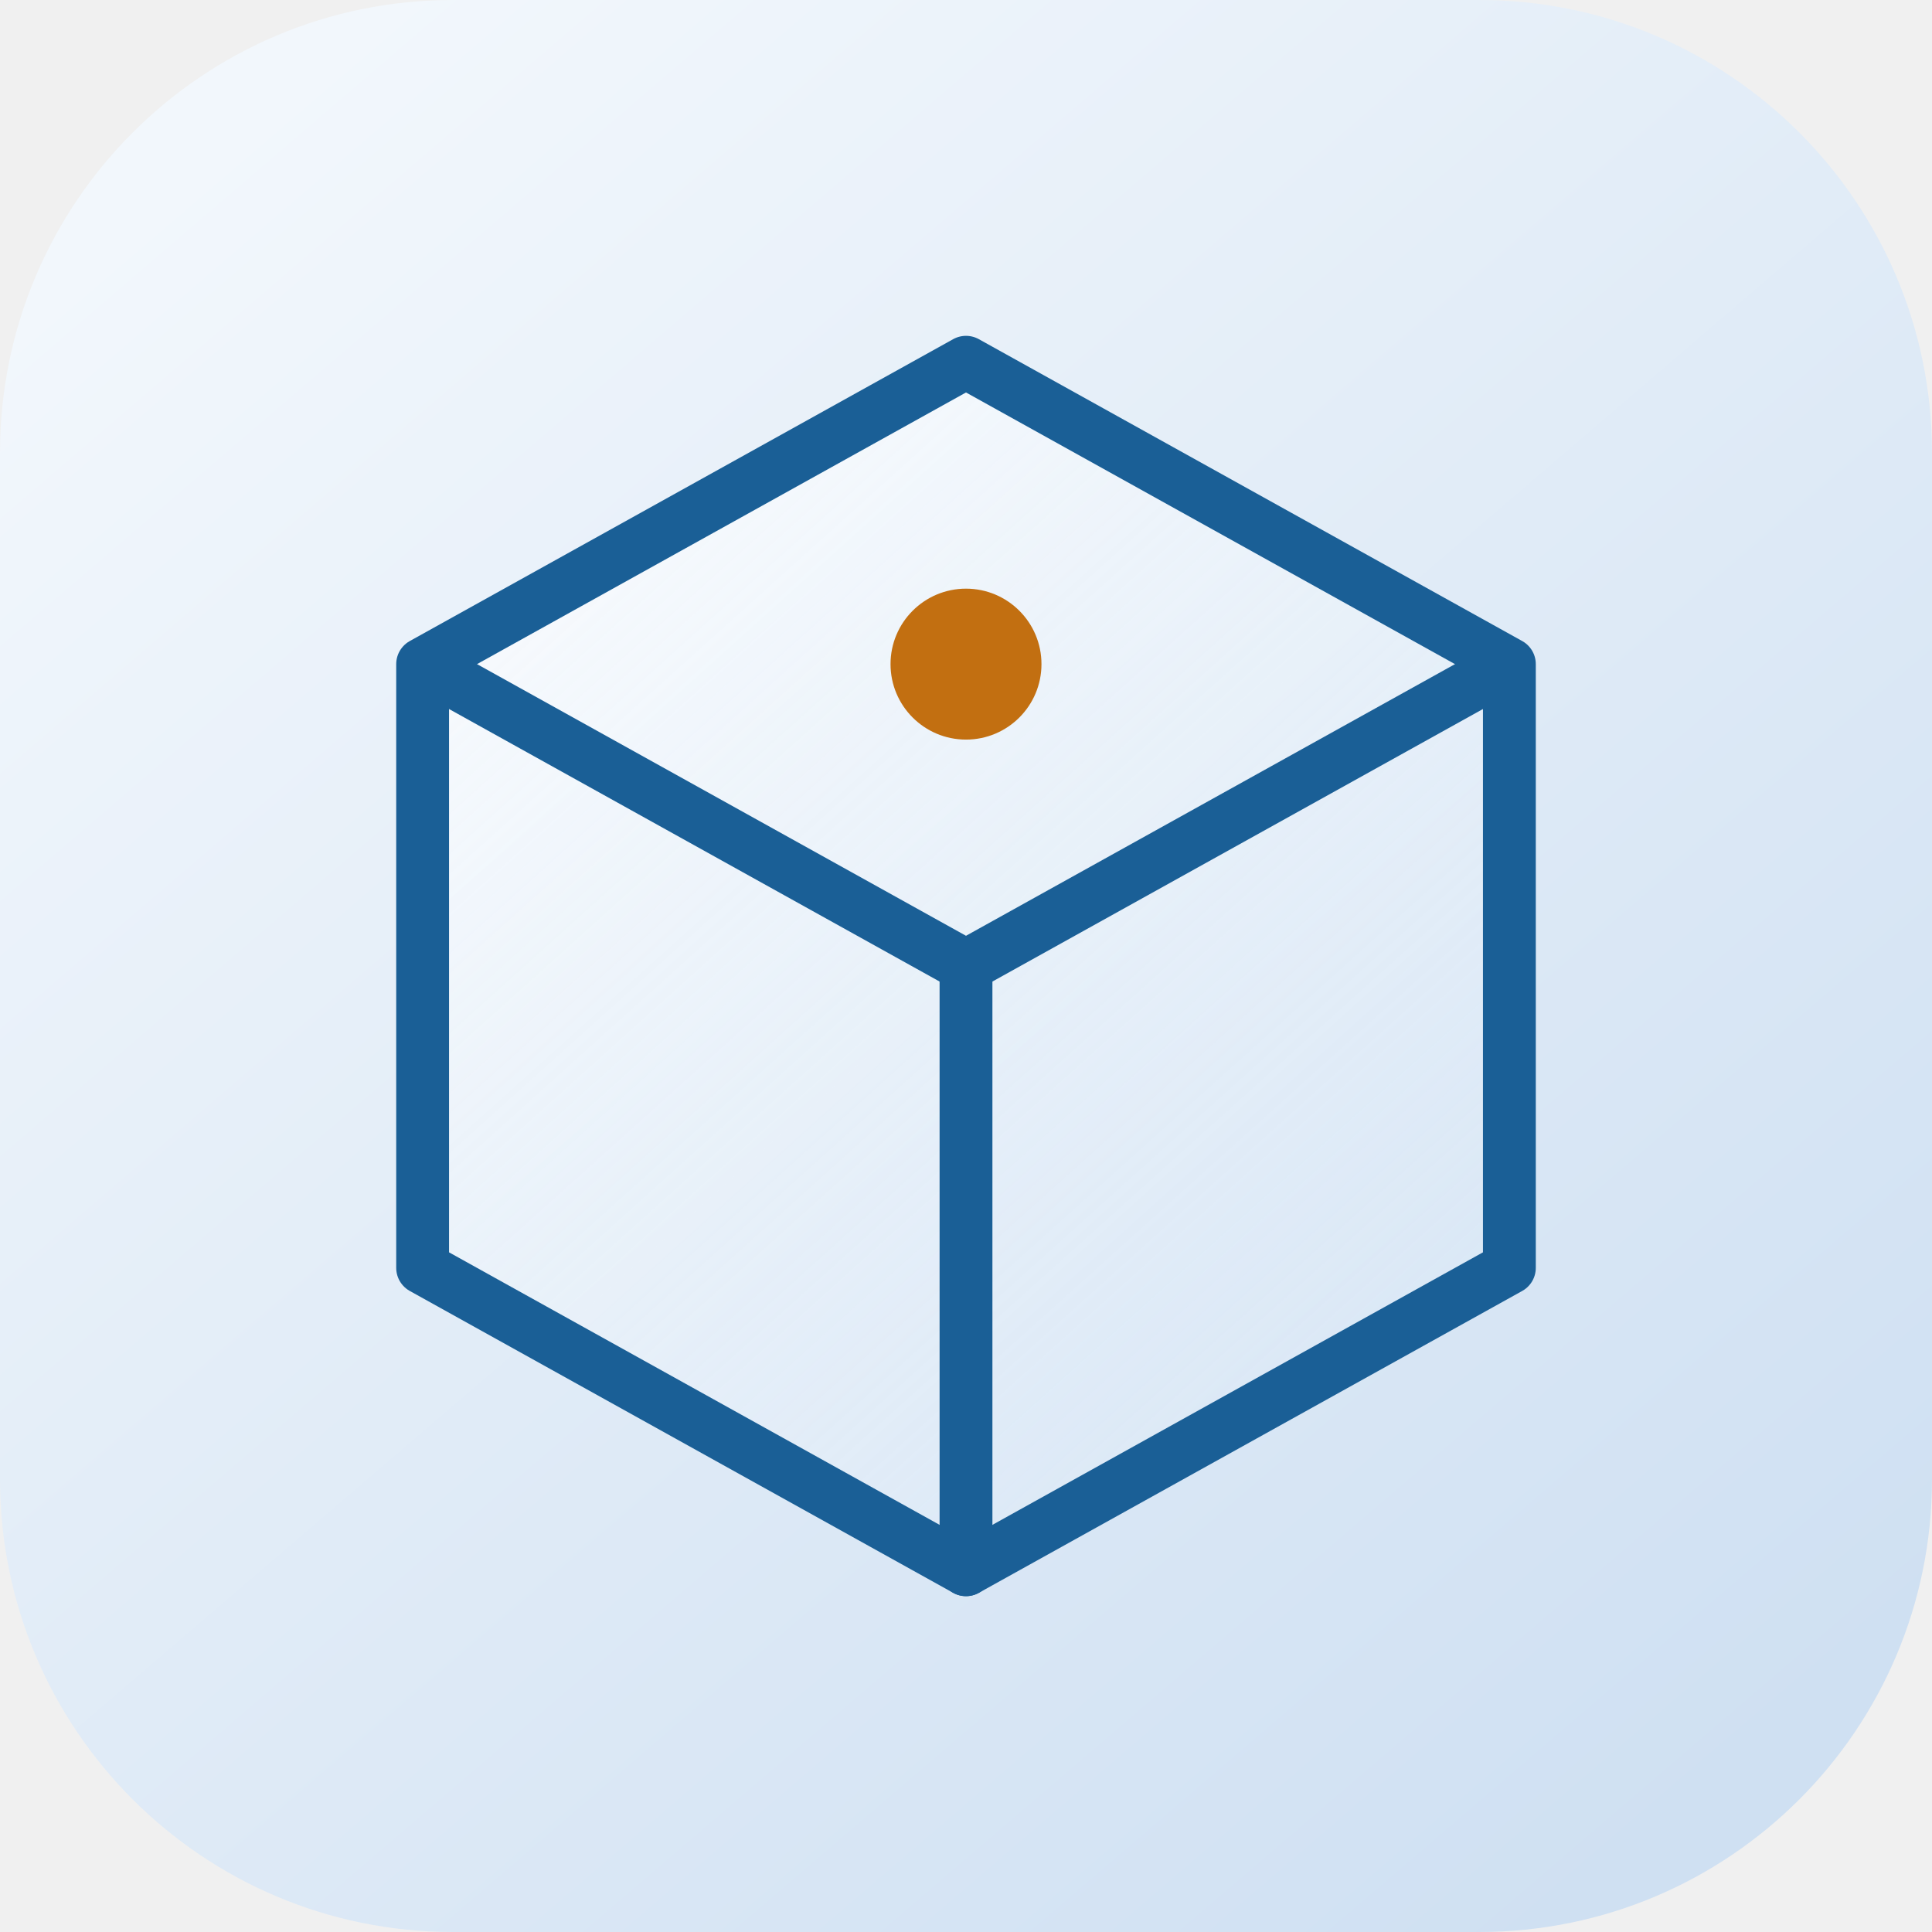
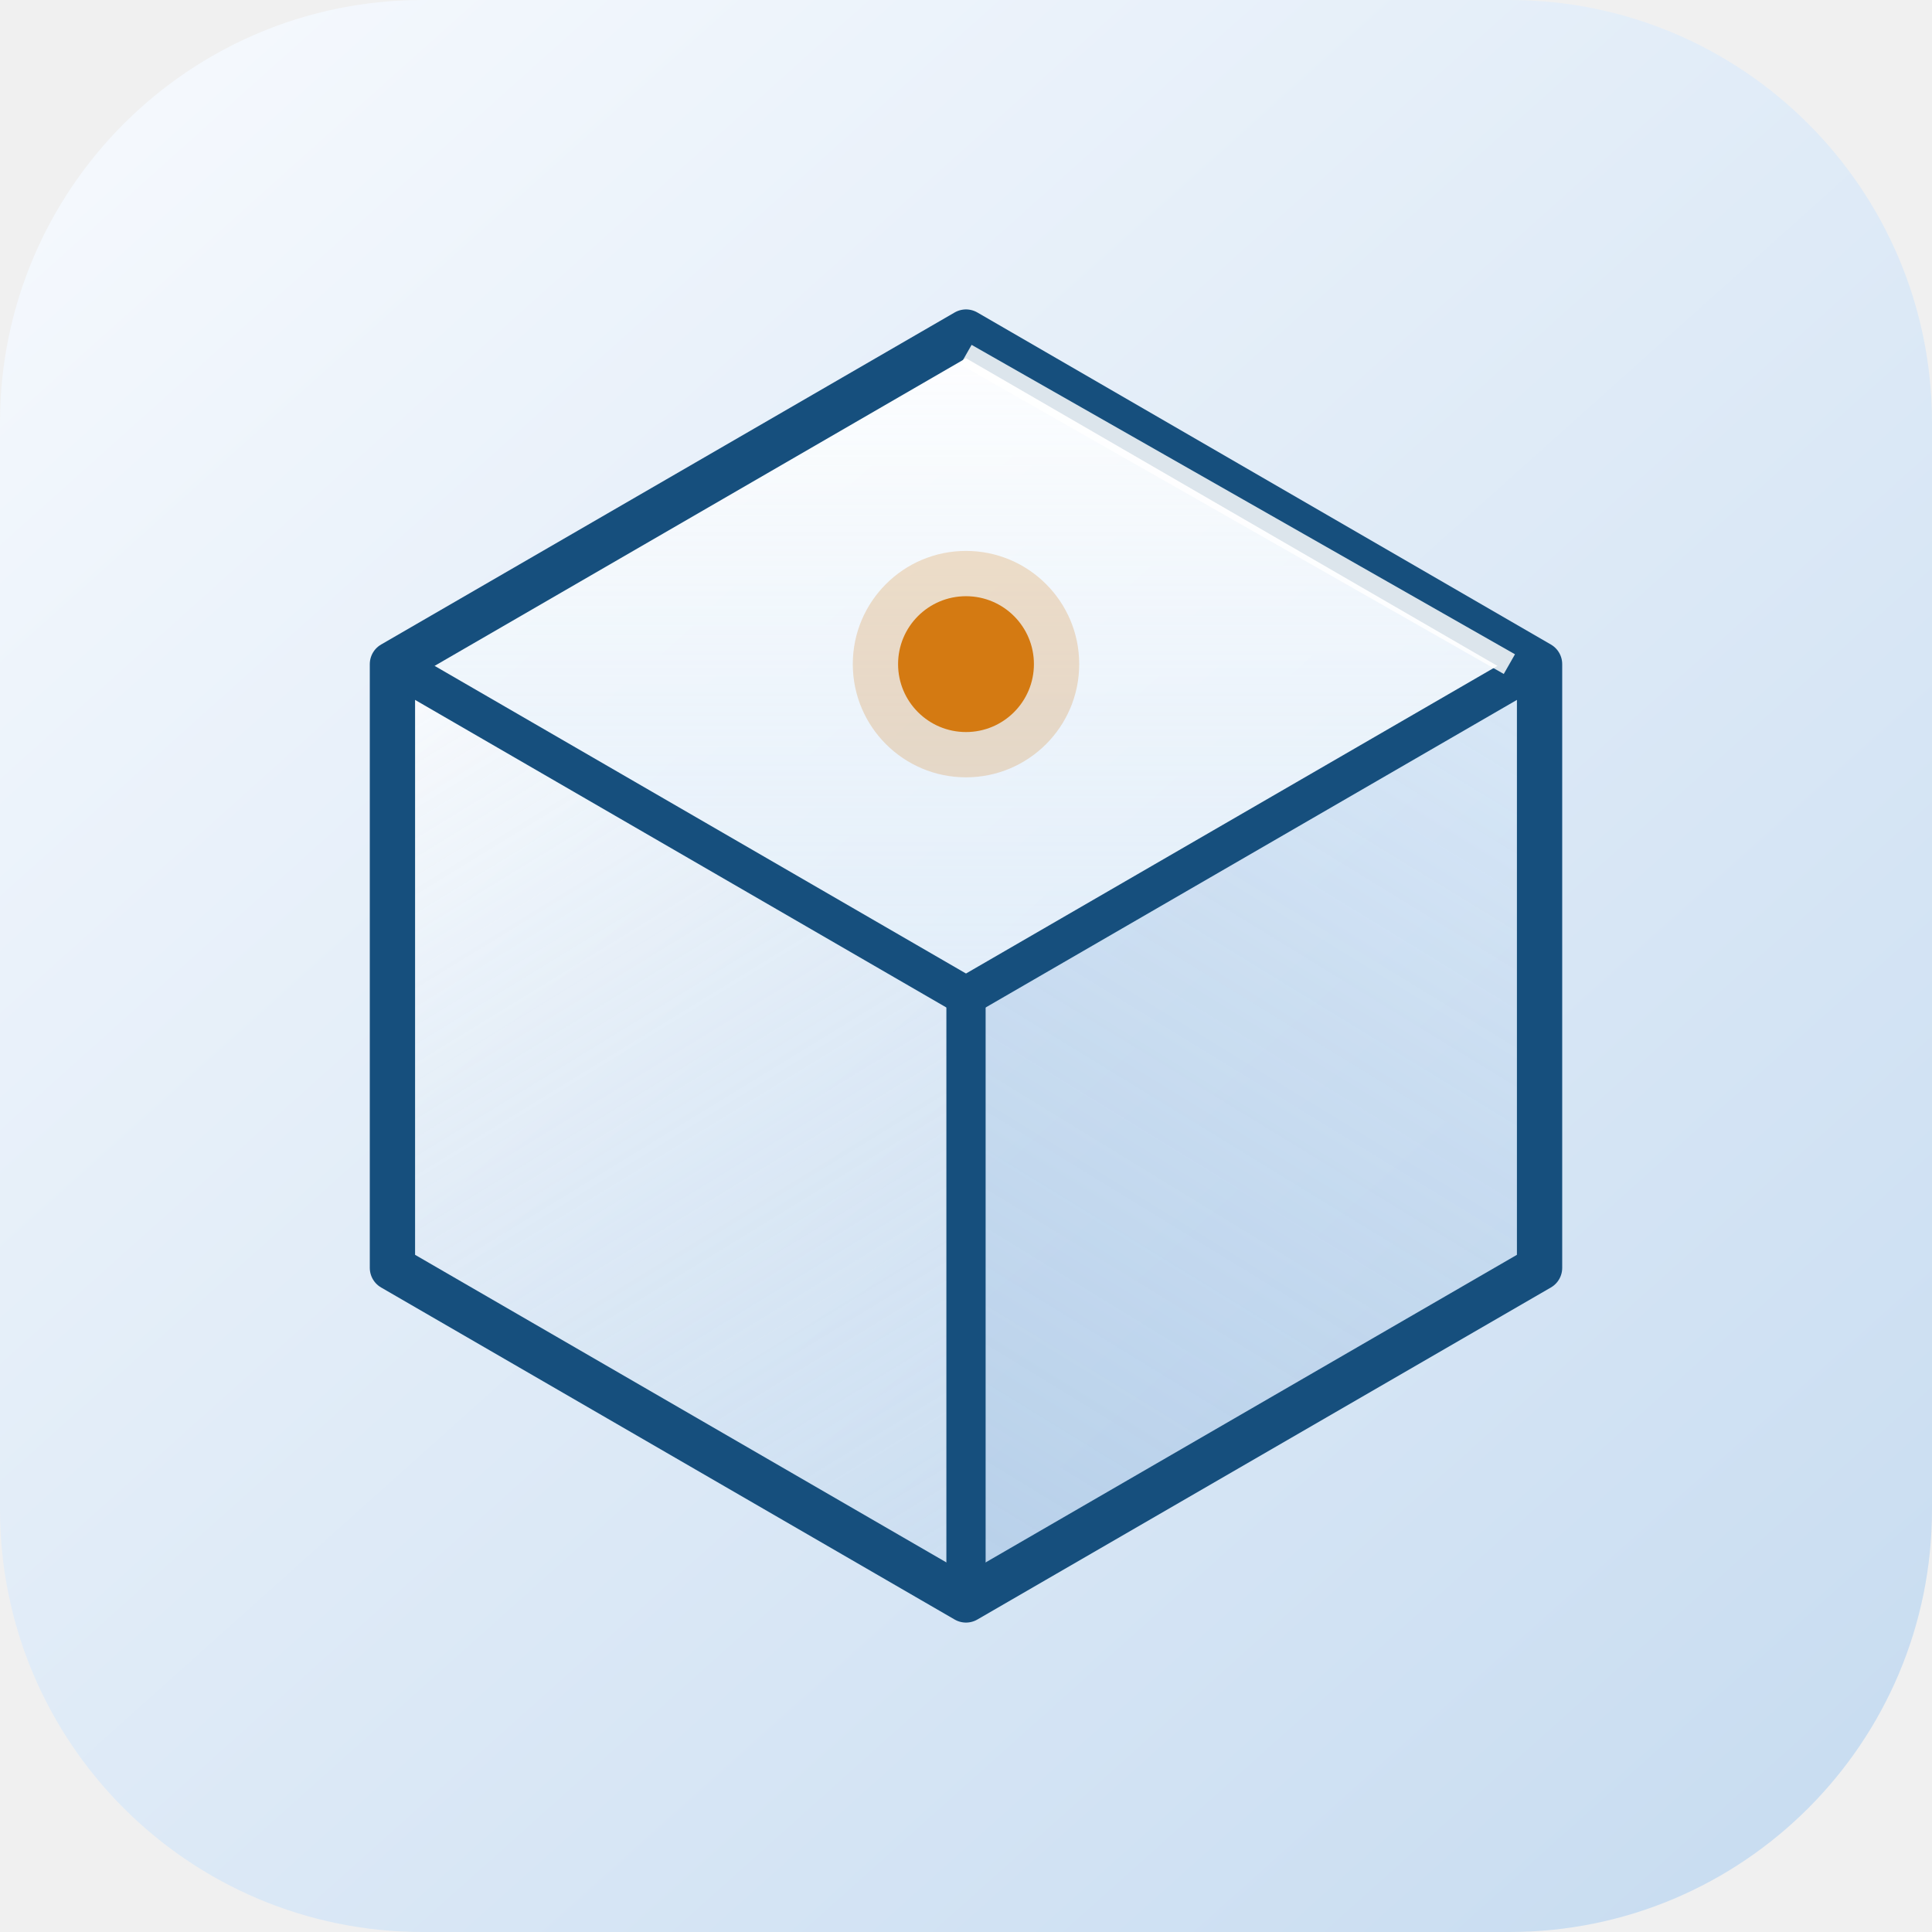
<svg xmlns="http://www.w3.org/2000/svg" viewBox="0 0 128 128" fill="none">
  <defs>
-     <linearGradient id="bg" x1="16" y1="8" x2="112" y2="120" gradientUnits="userSpaceOnUse">
-       <stop offset="0%" stop-color="#f2f7fc" />
-       <stop offset="100%" stop-color="#cfe0f2" />
+     <linearGradient id="bg" x1="12" y1="6" x2="116" y2="122" gradientUnits="userSpaceOnUse">
+       <stop offset="0%" stop-color="#f4f8fd" />
+       <stop offset="100%" stop-color="#c9ddf1" />
    </linearGradient>
-     <linearGradient id="glass" x1="28" y1="24" x2="100" y2="104" gradientUnits="userSpaceOnUse">
-       <stop offset="0%" stop-color="#ffffff" stop-opacity="0.88" />
-       <stop offset="100%" stop-color="#d8e7f6" stop-opacity="0.45" />
+     <linearGradient id="topFace" x1="64" y1="22" x2="64" y2="66" gradientUnits="userSpaceOnUse">
+       <stop offset="0%" stop-color="#ffffff" stop-opacity="0.96" />
+       <stop offset="100%" stop-color="#e3effa" stop-opacity="0.7" />
+     </linearGradient>
+     <linearGradient id="leftFace" x1="26" y1="44" x2="64" y2="106" gradientUnits="userSpaceOnUse">
+       <stop offset="0%" stop-color="#ffffff" stop-opacity="0.72" />
+       <stop offset="100%" stop-color="#bcd4ec" stop-opacity="0.45" />
+     </linearGradient>
+     <linearGradient id="rightFace" x1="102" y1="44" x2="64" y2="106" gradientUnits="userSpaceOnUse">
+       <stop offset="0%" stop-color="#d7e7f7" stop-opacity="0.65" />
+       <stop offset="100%" stop-color="#9cbde0" stop-opacity="0.52" />
    </linearGradient>
  </defs>
-   <rect width="128" height="128" rx="30" fill="url(#bg)" />
-   <path d="M64 24L100 44V84L64 104L28 84V44L64 24Z" fill="url(#glass)" stroke="#1a5f96" stroke-width="3.5" stroke-linejoin="round" />
-   <path d="M28 44L64 64L100 44" stroke="#1a5f96" stroke-width="3.5" stroke-linejoin="round" />
-   <path d="M64 64V104" stroke="#1a5f96" stroke-width="3.5" stroke-linecap="round" />
-   <circle cx="64" cy="44" r="5" fill="#c26f11" />
+   <rect width="128" height="128" rx="28" fill="url(#bg)" />
+   <polygon points="64,22 102,44 64,66 26,44" fill="url(#topFace)" />
+   <polygon points="26,44 64,66 64,106 26,84" fill="url(#leftFace)" />
+   <polygon points="102,44 64,66 64,106 102,84" fill="url(#rightFace)" />
+   <path d="M64 22L102 44V84L64 106L26 84V44L64 22Z" stroke="#164f7d" stroke-width="3" stroke-linejoin="round" />
+   <path d="M26 44L64 66L102 44" stroke="#164f7d" stroke-width="2.6" stroke-linejoin="round" />
+   <path d="M64 66V106" stroke="#164f7d" stroke-width="2.6" stroke-linecap="round" />
+   <path d="M64 23.5L100 44" stroke="#ffffff" stroke-width="1.5" stroke-opacity="0.85" />
+   <circle cx="64" cy="44" r="7.5" fill="#d47a12" fill-opacity="0.22" />
+   <circle cx="64" cy="44" r="4.5" fill="#d47a12" />
</svg>
